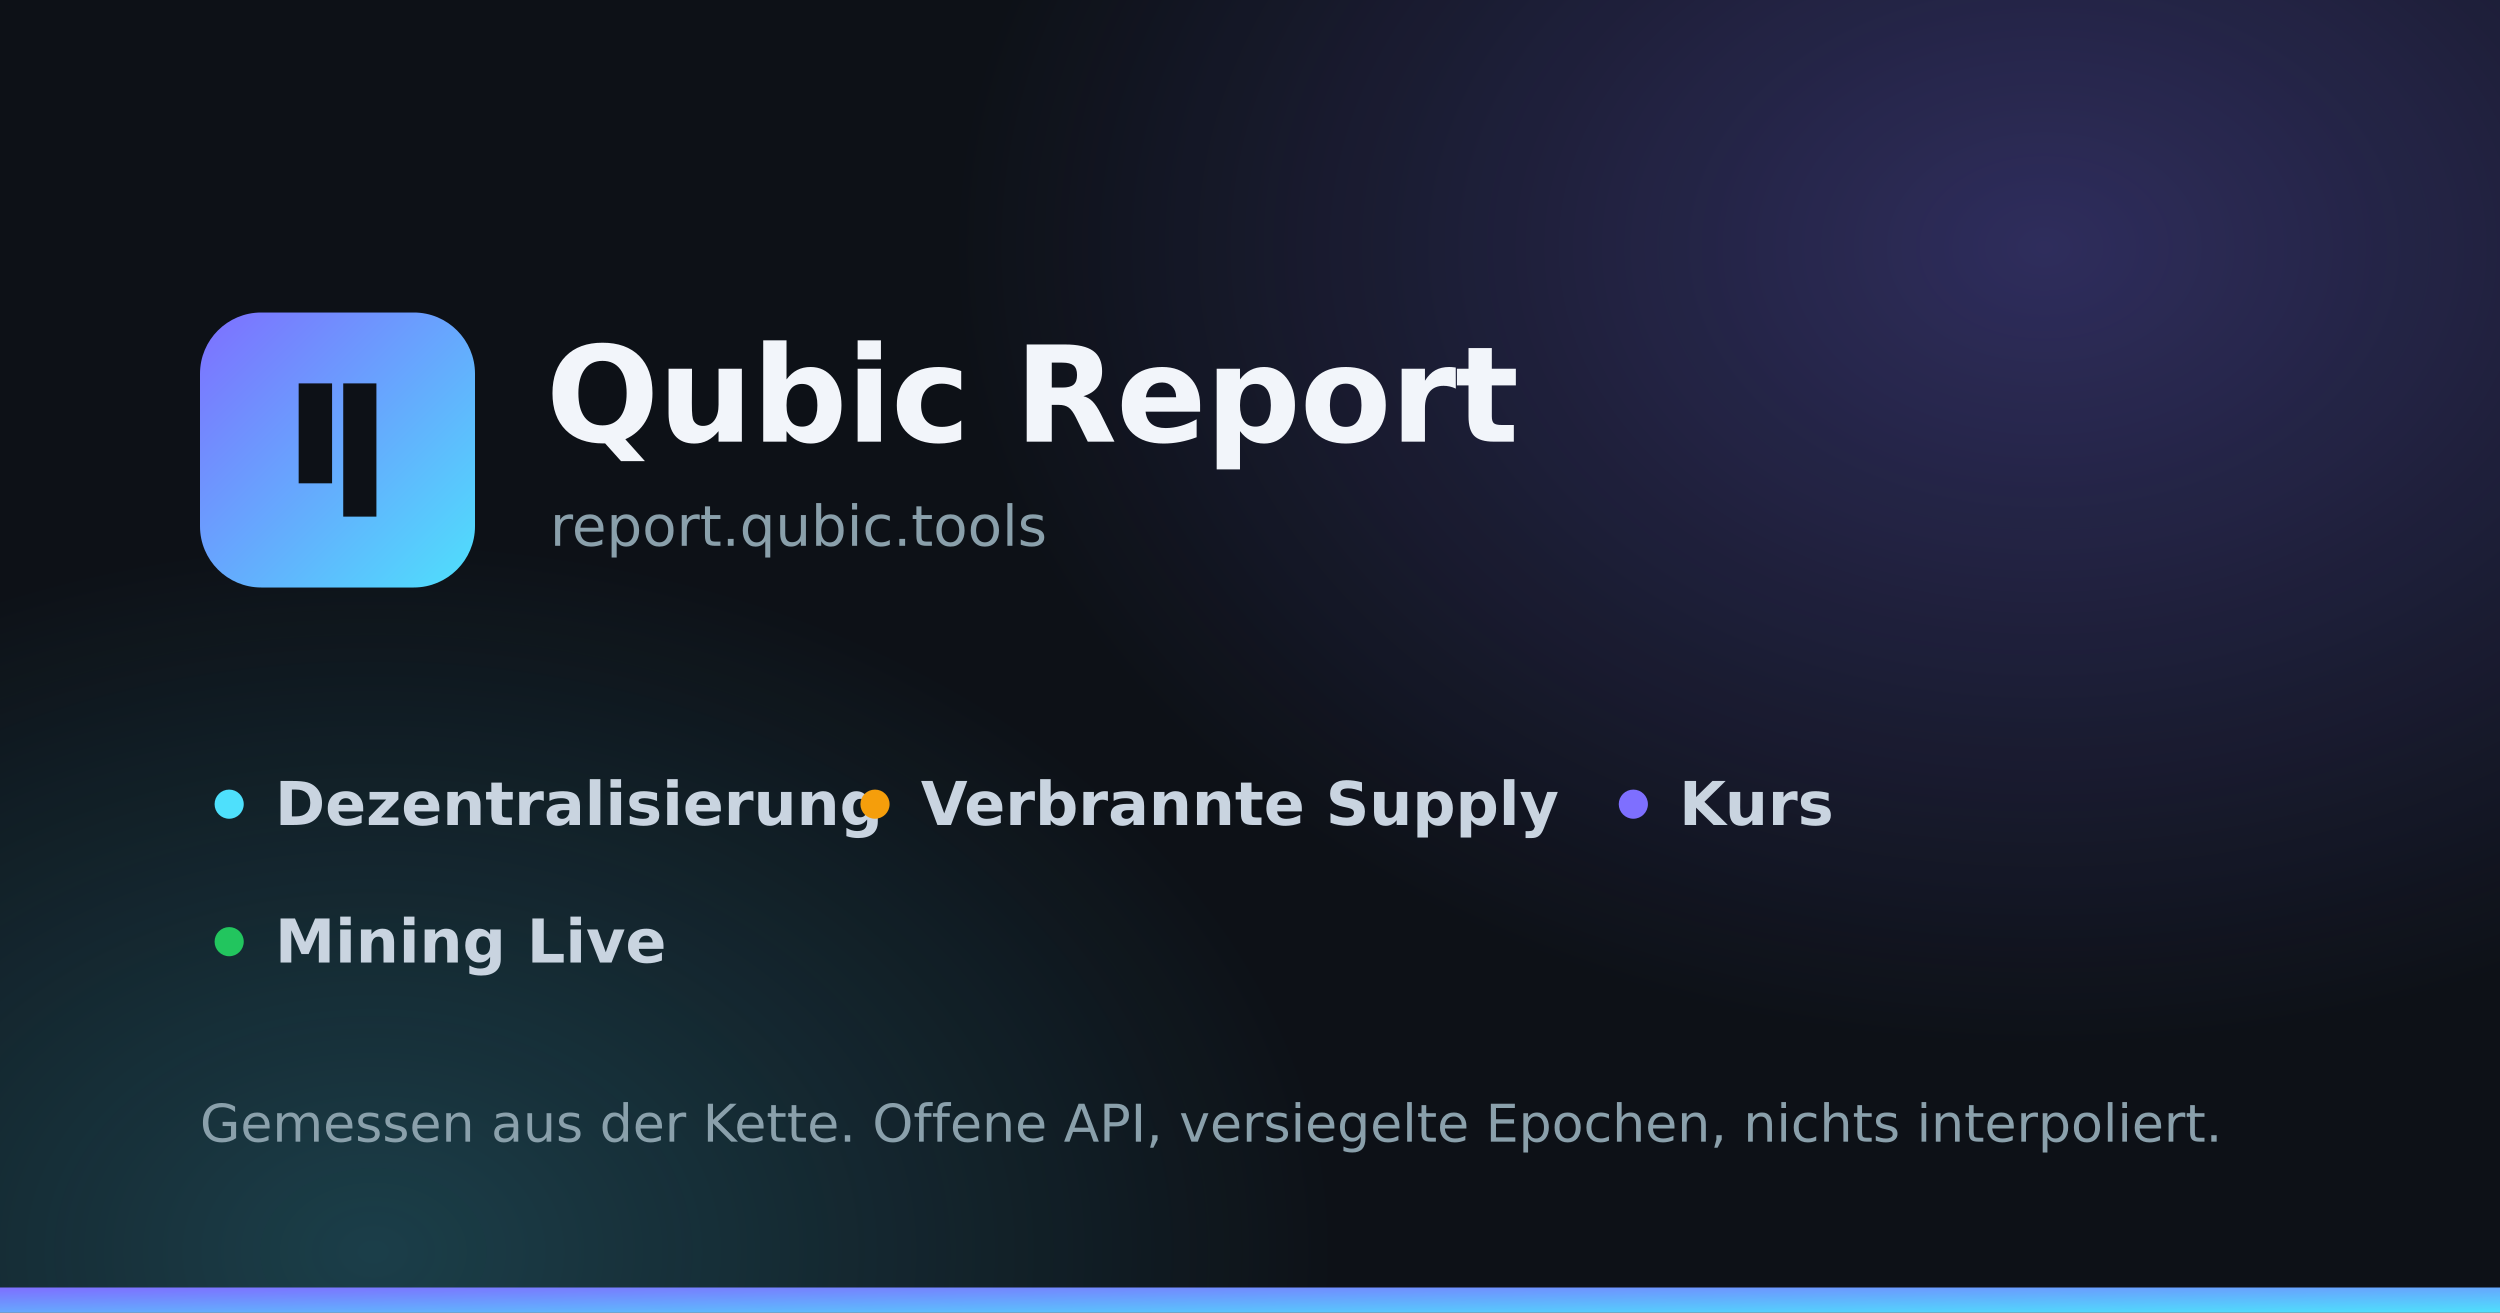
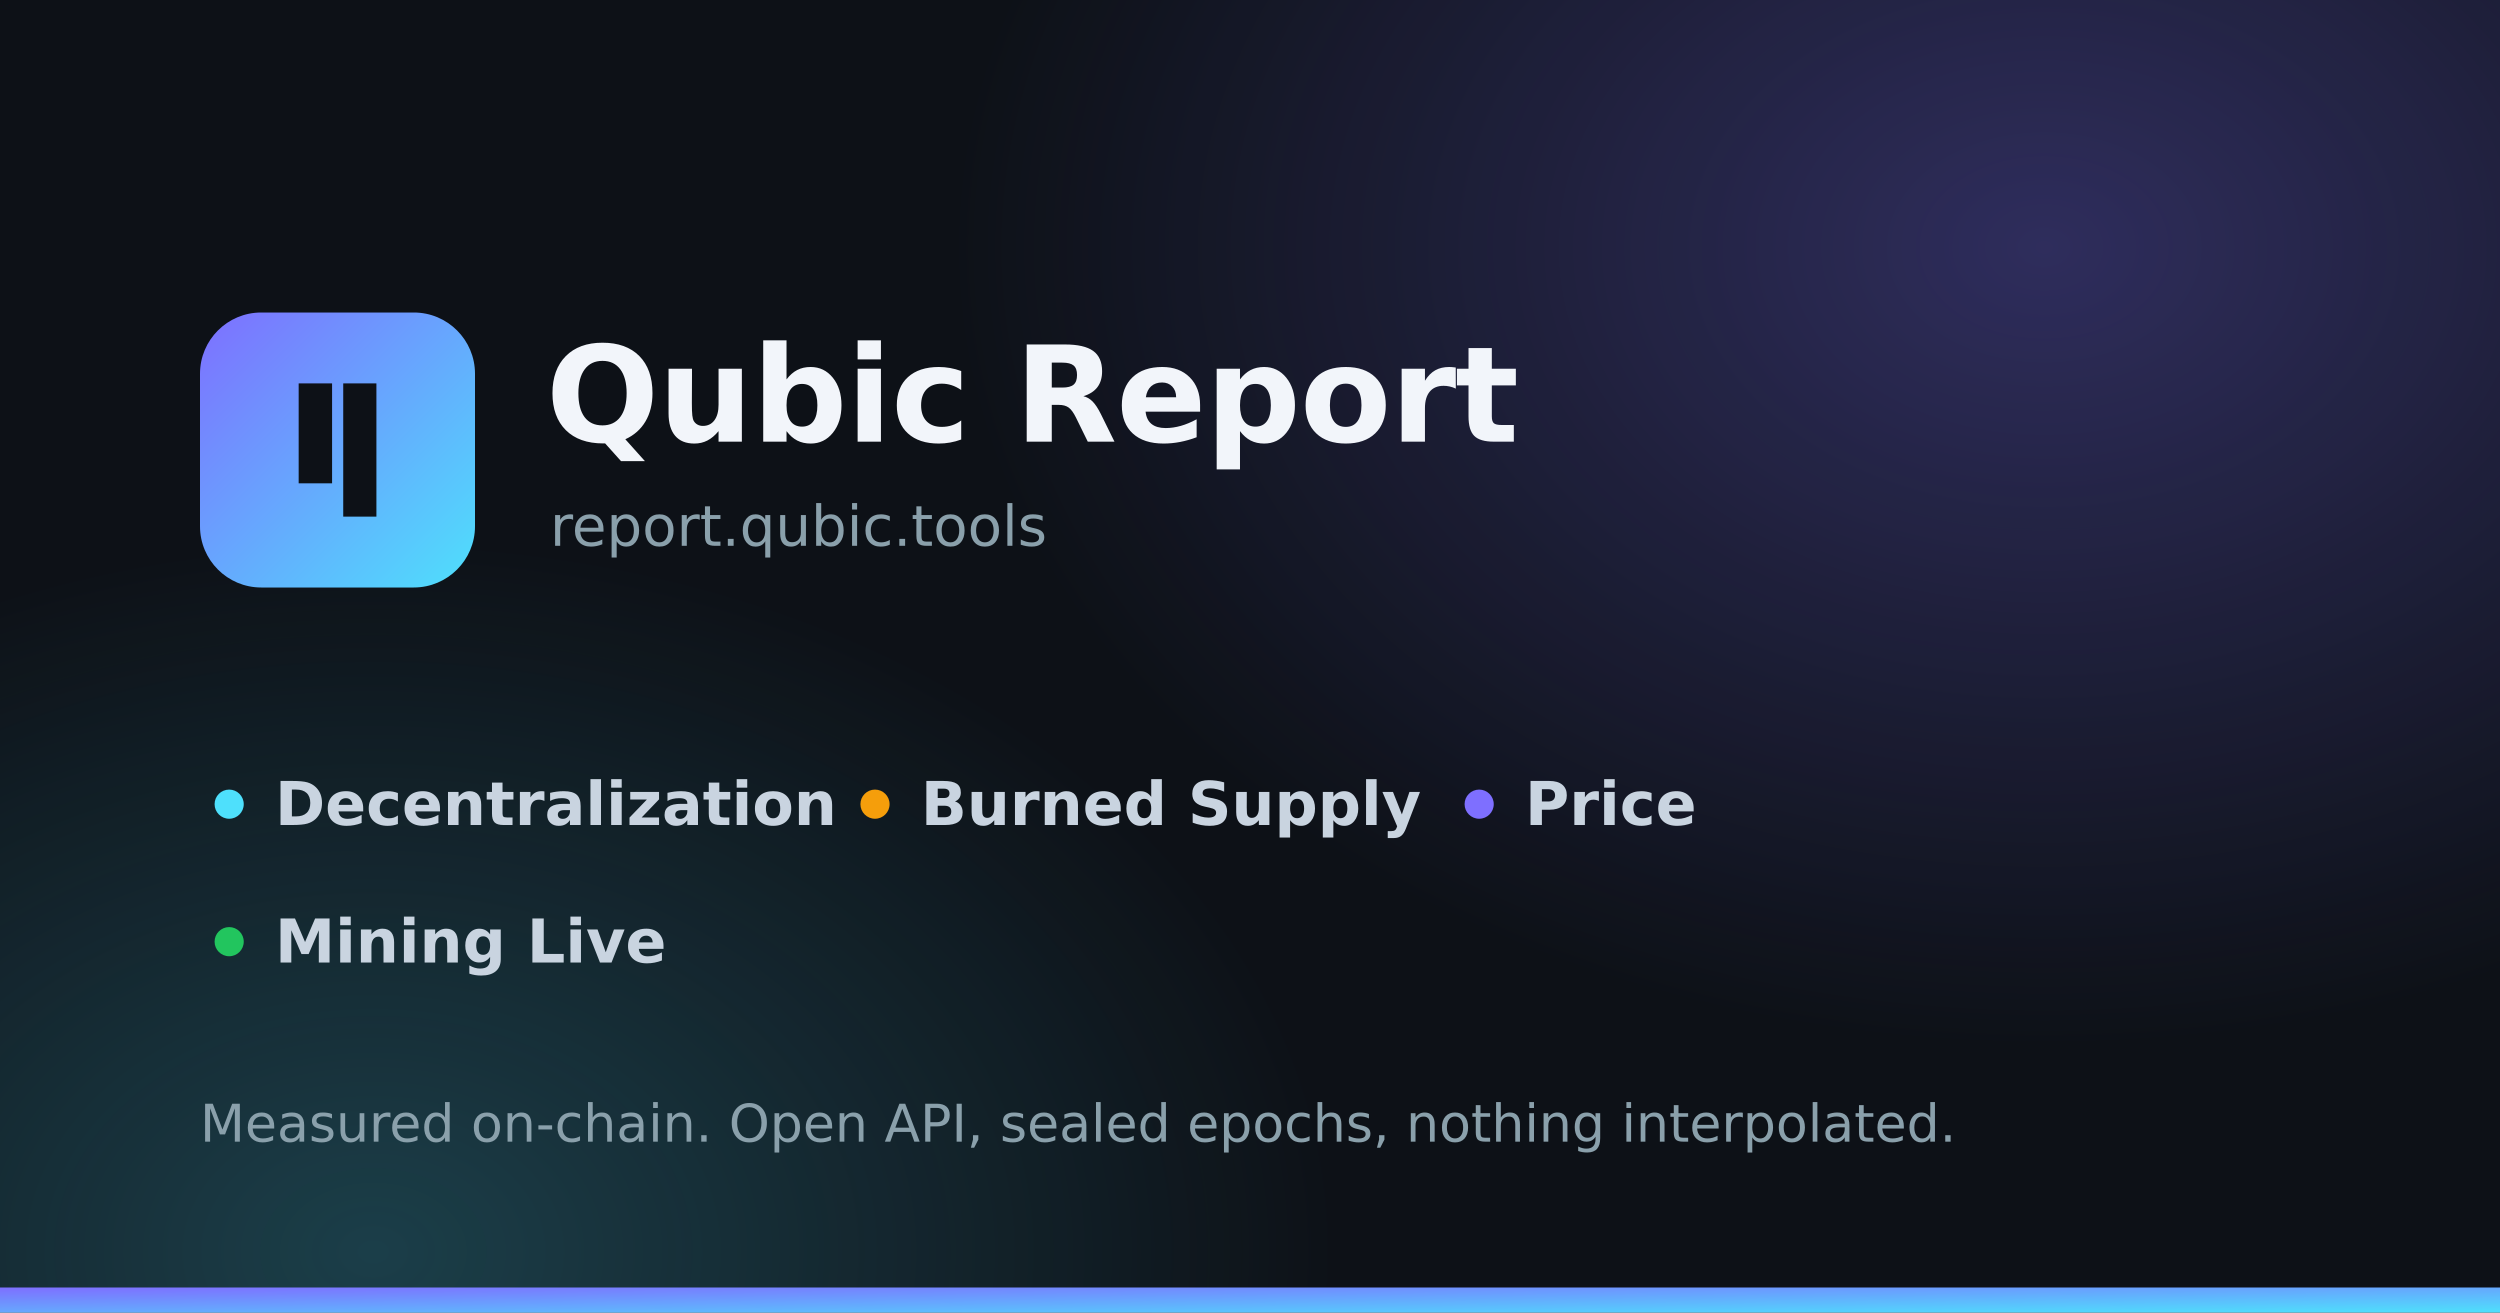
<svg xmlns="http://www.w3.org/2000/svg" width="1200" height="630" viewBox="0 0 1200 630" fill="none">
  <defs>
    <linearGradient id="og-grad" x1="0" y1="0" x2="1" y2="1">
      <stop offset="0%" stop-color="#7e6fff" />
      <stop offset="100%" stop-color="#4ee0fc" />
    </linearGradient>
    <radialGradient id="og-glow" cx="0.5" cy="0.5" r="0.5">
      <stop offset="0%" stop-color="#7e6fff" stop-opacity="0.30" />
      <stop offset="100%" stop-color="#7e6fff" stop-opacity="0" />
    </radialGradient>
    <radialGradient id="og-glow2" cx="0.5" cy="0.5" r="0.5">
      <stop offset="0%" stop-color="#4ee0fc" stop-opacity="0.22" />
      <stop offset="100%" stop-color="#4ee0fc" stop-opacity="0" />
    </radialGradient>
  </defs>
  <rect width="1200" height="630" fill="#0d1117" />
  <ellipse cx="980" cy="120" rx="520" ry="380" fill="url(#og-glow)" />
  <ellipse cx="180" cy="600" rx="460" ry="340" fill="url(#og-glow2)" />
  <g transform="translate(96, 150)">
    <rect width="132" height="132" rx="29.4" fill="url(#og-grad)" />
    <g transform="translate(47.36, 34.03) scale(2.6646)" fill="#0d1117">
      <path fill-rule="evenodd" clip-rule="evenodd" d="M0 0H6.018V18.001H0V0ZM8.027 0H14.004V24H8.027V0Z" />
    </g>
  </g>
  <text x="262" y="212" font-family="Segoe UI, DejaVu Sans, Helvetica, Arial, sans-serif" font-size="64" font-weight="700" fill="#f2f5fa" letter-spacing="-0.5">Qubic Report</text>
  <text x="264" y="262" font-family="Segoe UI, DejaVu Sans, Helvetica, Arial, sans-serif" font-size="27" font-weight="500" fill="#8aa0ab">report.qubic.tools</text>
  <g font-family="Segoe UI, DejaVu Sans, Helvetica, Arial, sans-serif" font-size="29" font-weight="600">
    <circle cx="110" cy="386" r="7" fill="#4ee0fc" />
-     <text x="132" y="396" fill="#c9d4e0">Dezentralisierung</text>
+     <text x="132" y="396" fill="#c9d4e0">Decentralization</text>
    <circle cx="420" cy="386" r="7" fill="#f59e0b" />
-     <text x="442" y="396" fill="#c9d4e0">Verbrannte Supply</text>
-     <circle cx="784" cy="386" r="7" fill="#7e6fff" />
-     <text x="806" y="396" fill="#c9d4e0">Kurs</text>
+     <text x="442" y="396" fill="#c9d4e0">Burned Supply</text>
+     <circle cx="710" cy="386" r="7" fill="#7e6fff" />
+     <text x="732" y="396" fill="#c9d4e0">Price</text>
    <circle cx="110" cy="452" r="7" fill="#22c55e" />
    <text x="132" y="462" fill="#c9d4e0">Mining Live</text>
  </g>
-   <text x="96" y="548" font-family="Segoe UI, DejaVu Sans, Helvetica, Arial, sans-serif" font-size="25" font-weight="400" fill="#8aa0ab">Gemessen aus der Kette. Offene API, versiegelte Epochen, nichts interpoliert.</text>
+   <text x="96" y="548" font-family="Segoe UI, DejaVu Sans, Helvetica, Arial, sans-serif" font-size="25" font-weight="400" fill="#8aa0ab">Measured on-chain. Open API, sealed epochs, nothing interpolated.</text>
  <rect x="0" y="618" width="1200" height="12" fill="url(#og-grad)" />
</svg>
